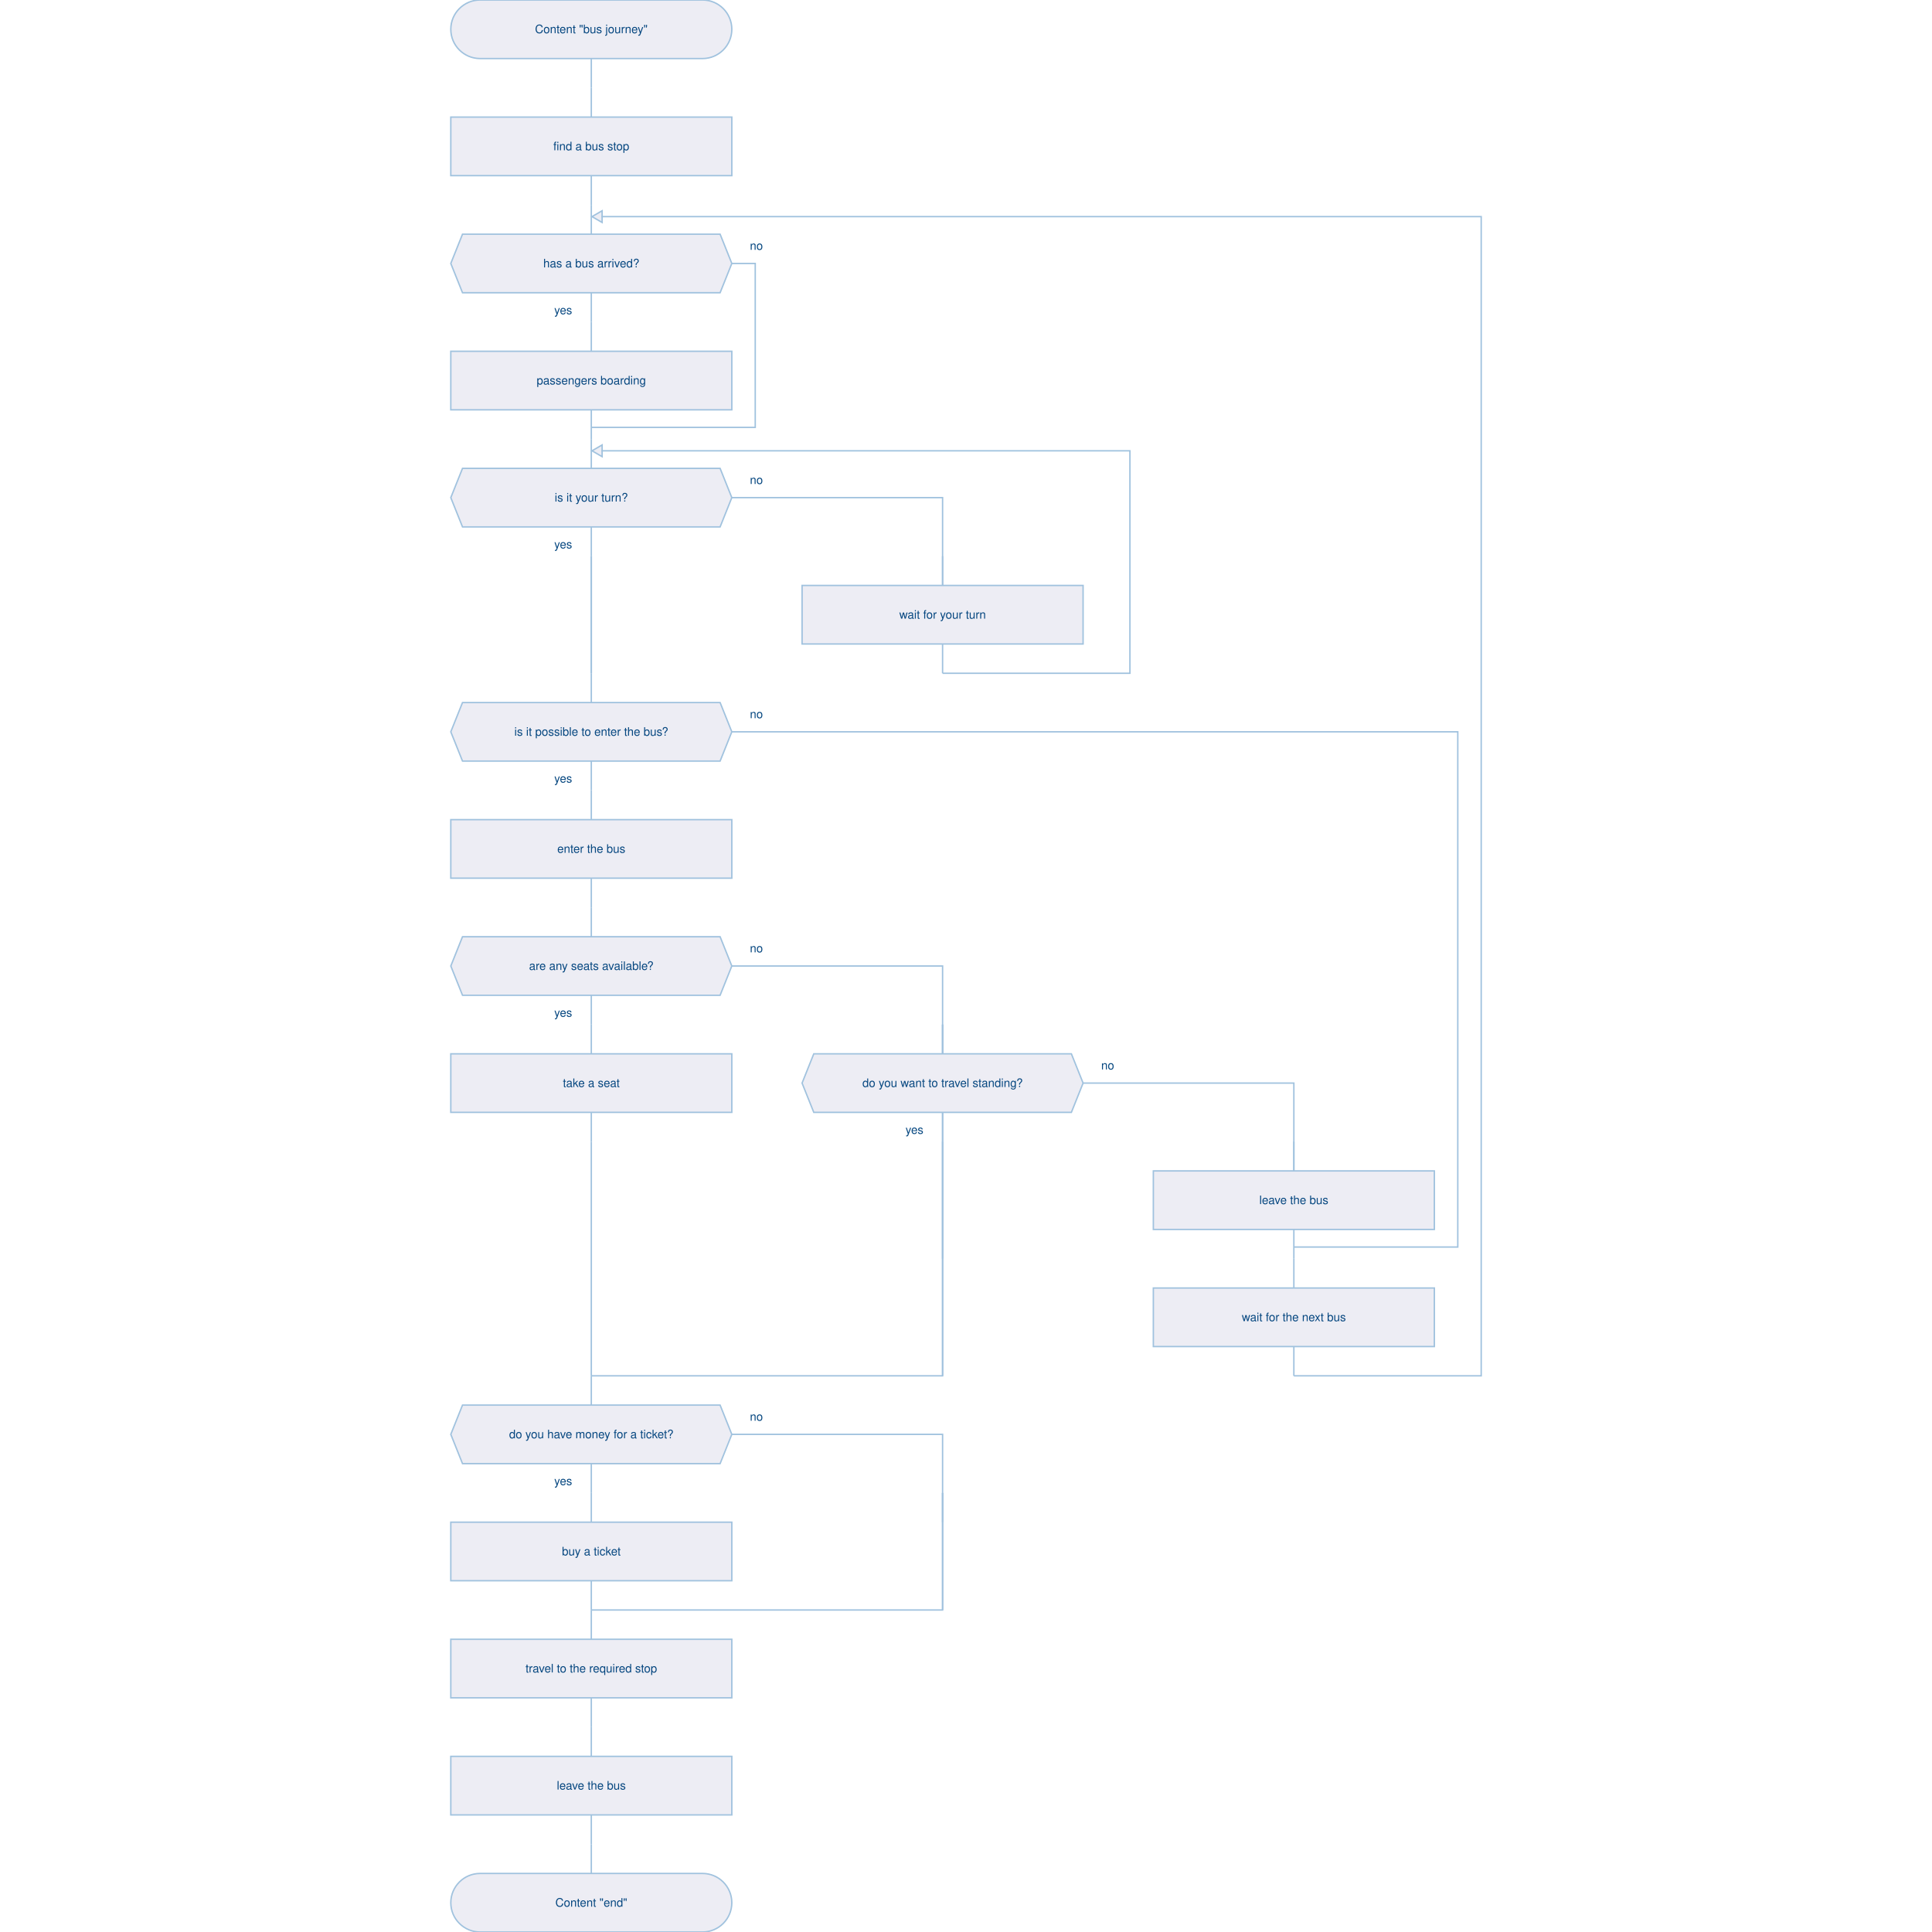
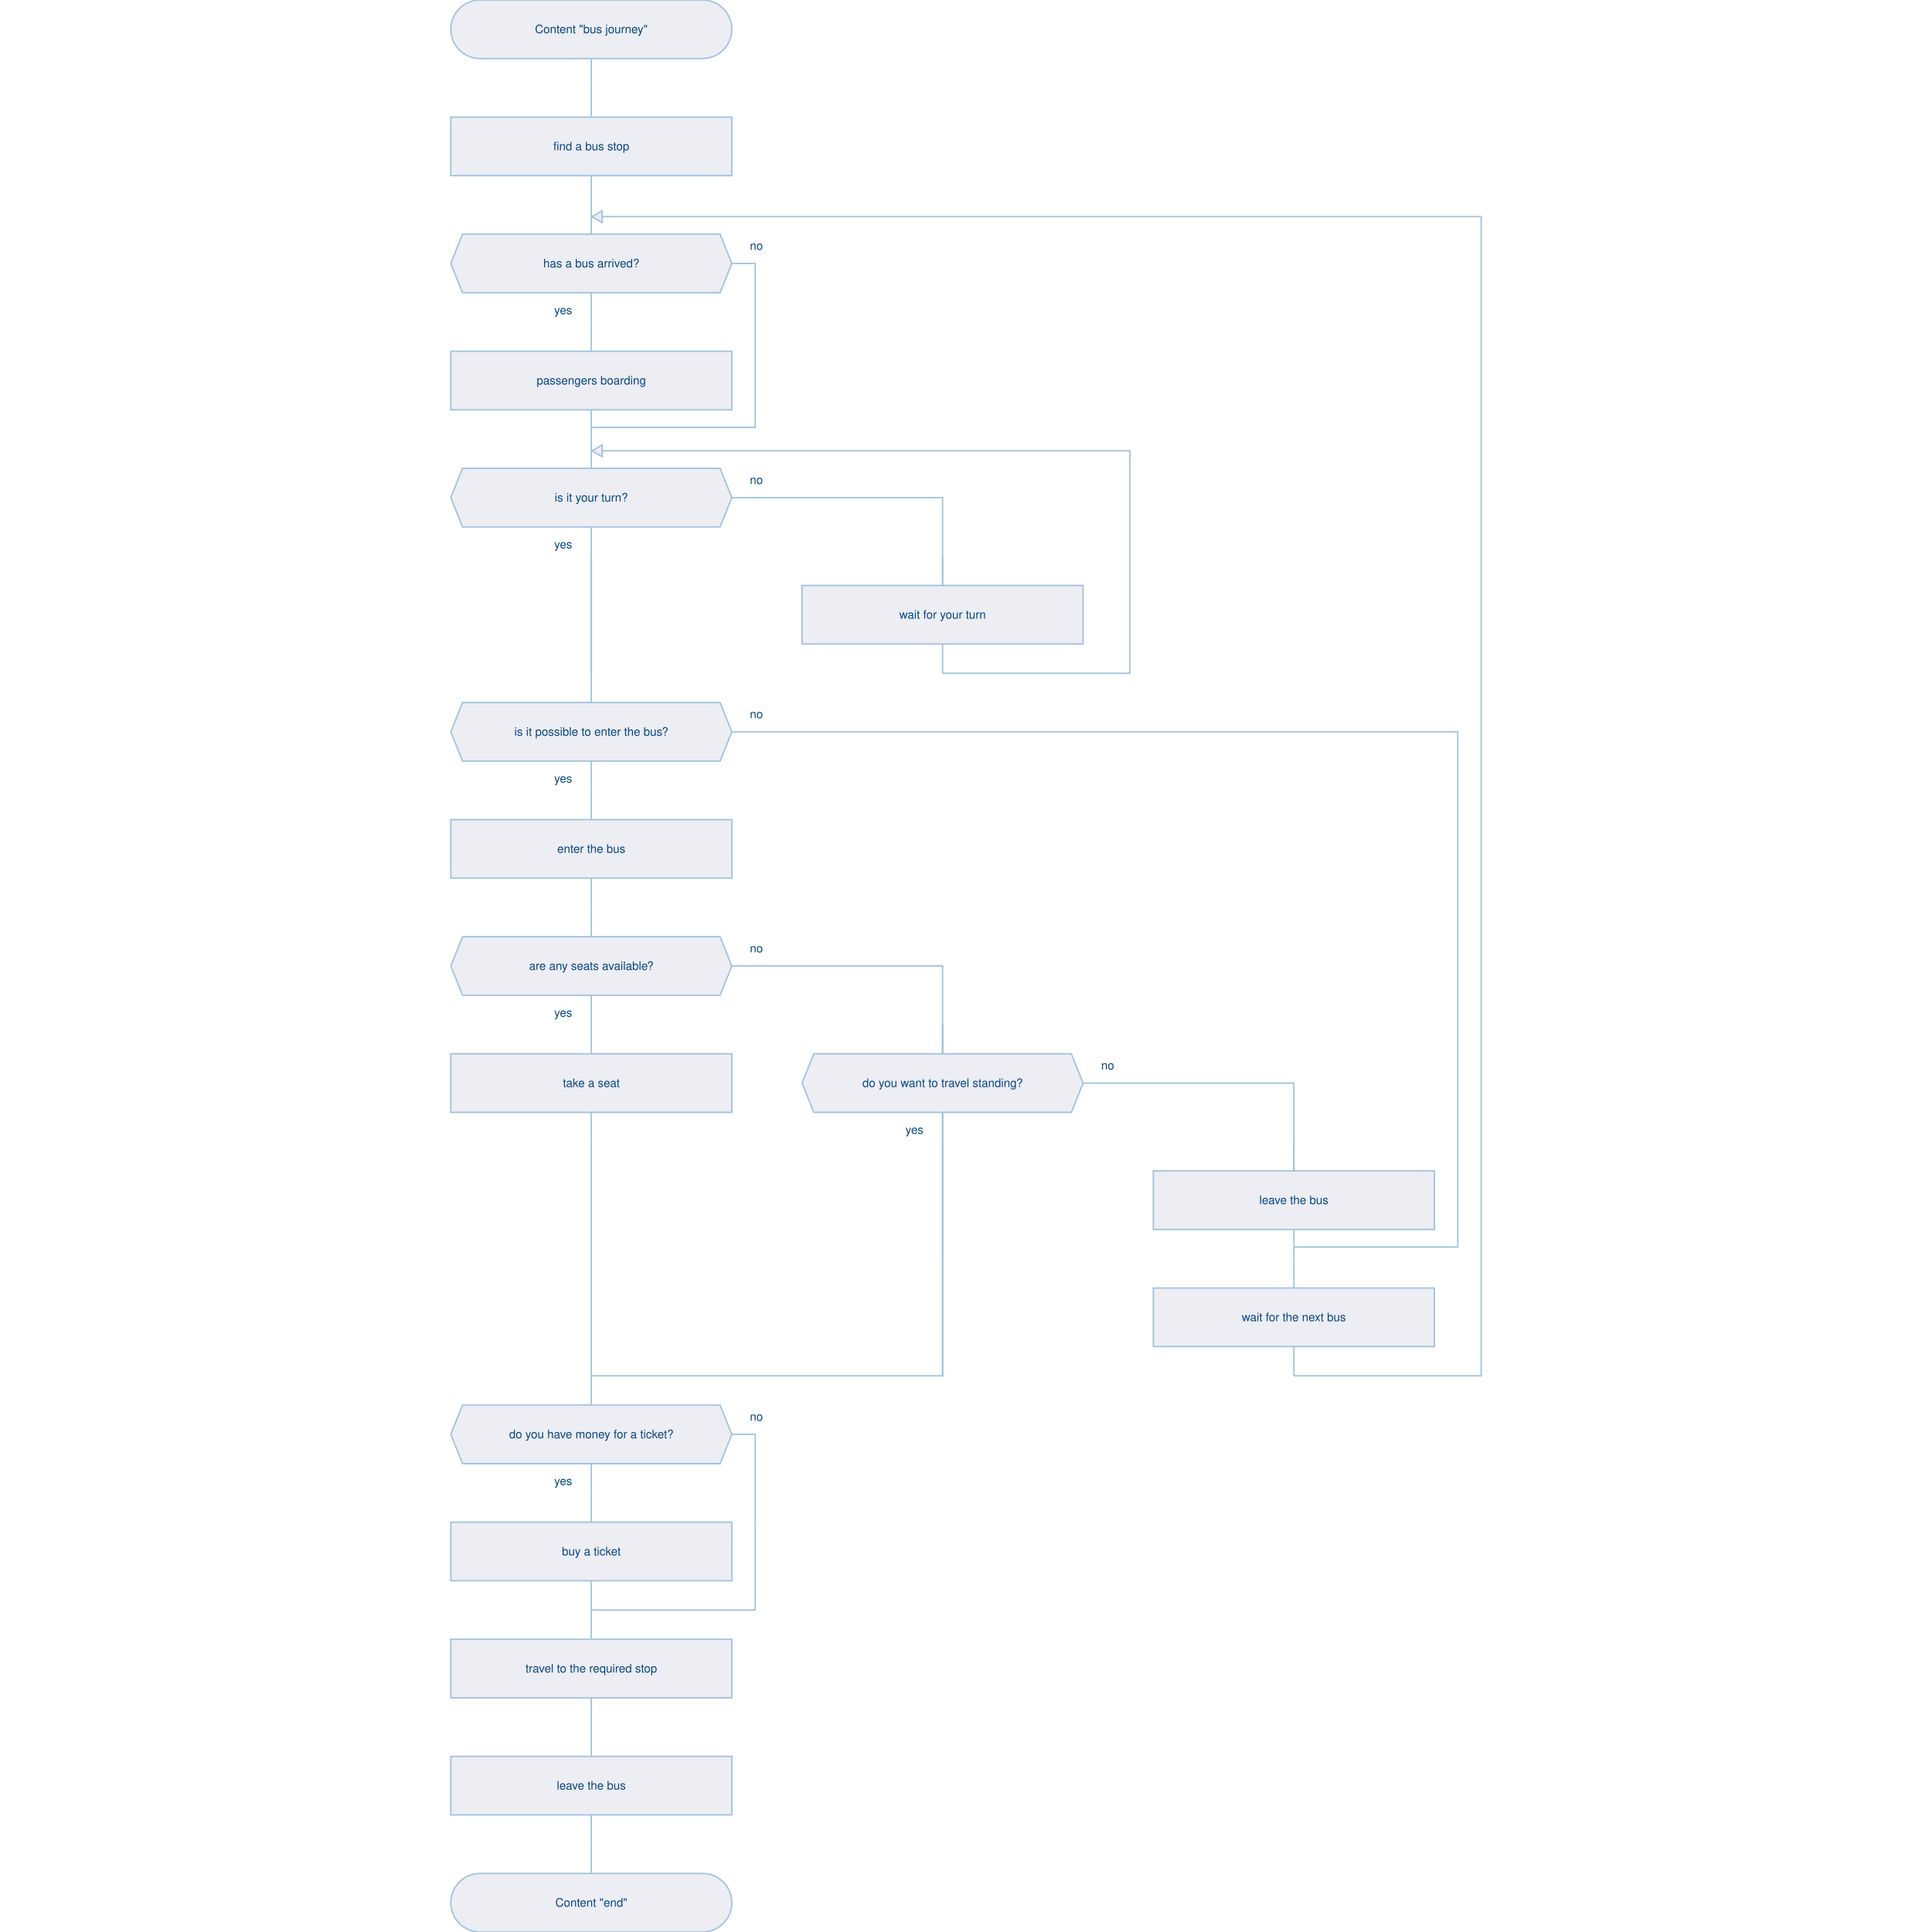
<svg xmlns="http://www.w3.org/2000/svg" font-size="1" viewBox="0.0 0.0 1000.0 1000.0" stroke="rgb(0,0,0)" width="1000" stroke-opacity="1" height="1000" version="1.1">
  <defs />
  <g stroke-linejoin="miter" fill-opacity="1.0" fill="rgb(237,237,244)" stroke="rgb(160,194,222)" stroke-linecap="butt" stroke-miterlimit="10.0" stroke-opacity="1.0" stroke-width="0.73">
    <path d="M 378.788,984.848 h 0 c 0,-8.368 -6.784,-15.152 -15.152 -15.152h -115.151 c -8.368,-0 -15.152,6.784 -15.152 15.152h 0 c -0,8.368 6.784,15.152 15.152 15.152h 115.151 c 8.368,0 15.152,-6.784 15.152 -15.152Z" />
  </g>
  <g stroke-linejoin="miter" fill-opacity="1.0" font-size="6.061px" fill="rgb(6,71,128)" stroke="rgb(0,0,0)" font-weight="300" font-family="helvetica" stroke-linecap="butt" stroke-miterlimit="10.0" stroke-opacity="1.0" stroke-width="2.921">
    <text transform="matrix(1,0,0,1,306.0606,984.8485)" stroke="none" dominant-baseline="middle" text-anchor="middle">Content "end"</text>
  </g>
  <g stroke-linejoin="miter" fill-opacity="0.0" fill="rgb(0,0,0)" stroke="rgb(160,194,222)" stroke-linecap="butt" stroke-miterlimit="10.0" stroke-opacity="1.0" stroke-width="0.73">
    <path d="M 306.061,954.545 v 15.152 " />
  </g>
  <g stroke-linejoin="miter" fill-opacity="1.0" fill="rgb(237,237,244)" stroke="rgb(160,194,222)" stroke-linecap="butt" stroke-miterlimit="10.0" stroke-opacity="1.0" stroke-width="0.73">
    <path d="M 233.333,909.091 h 145.454 v 30.303 h -145.454 v -30.303 Z" />
  </g>
  <g stroke-linejoin="miter" fill-opacity="1.0" font-size="6.061px" fill="rgb(6,71,128)" stroke="rgb(0,0,0)" font-weight="300" font-family="helvetica" stroke-linecap="butt" stroke-miterlimit="10.0" stroke-opacity="1.0" stroke-width="2.921">
    <text transform="matrix(1,0,0,1,306.0606,924.2424)" stroke="none" dominant-baseline="middle" text-anchor="middle">leave the bus</text>
  </g>
  <g stroke-linejoin="miter" fill-opacity="0.0" fill="rgb(0,0,0)" stroke="rgb(160,194,222)" stroke-linecap="butt" stroke-miterlimit="10.0" stroke-opacity="1.0" stroke-width="0.73">
    <path d="M 306.061,939.394 v 15.152 " />
  </g>
  <g stroke-linejoin="miter" fill-opacity="1.0" fill="rgb(237,237,244)" stroke="rgb(160,194,222)" stroke-linecap="butt" stroke-miterlimit="10.0" stroke-opacity="1.0" stroke-width="0.73">
    <path d="M 233.333,848.485 h 145.454 v 30.303 h -145.454 v -30.303 Z" />
  </g>
  <g stroke-linejoin="miter" fill-opacity="1.0" font-size="6.061px" fill="rgb(6,71,128)" stroke="rgb(0,0,0)" font-weight="300" font-family="helvetica" stroke-linecap="butt" stroke-miterlimit="10.0" stroke-opacity="1.0" stroke-width="2.921">
    <text transform="matrix(1,0,0,1,306.0606,863.6364)" stroke="none" dominant-baseline="middle" text-anchor="middle">travel to the required stop</text>
  </g>
  <g stroke-linejoin="miter" fill-opacity="0.0" fill="rgb(0,0,0)" stroke="rgb(160,194,222)" stroke-linecap="butt" stroke-miterlimit="10.0" stroke-opacity="1.0" stroke-width="0.73">
    <path d="M 306.061,878.788 v 15.152 " />
  </g>
  <g stroke-linejoin="miter" fill-opacity="0.0" fill="rgb(0,0,0)" stroke="rgb(160,194,222)" stroke-linecap="butt" stroke-miterlimit="10.0" stroke-opacity="1.0" stroke-width="0.73">
-     <path d="M 487.879,772.727 v 60.606 h -181.818 " />
-   </g>
-   <g stroke-linejoin="miter" fill-opacity="0.0" fill="rgb(0,0,0)" stroke="rgb(160,194,222)" stroke-linecap="butt" stroke-miterlimit="10.0" stroke-opacity="1.0" stroke-width="0.73">
-     <path d="M 487.879,772.727 v 60.606 " />
-   </g>
-   <g stroke-linejoin="miter" fill-opacity="0.0" fill="rgb(0,0,0)" stroke="rgb(160,194,222)" stroke-linecap="butt" stroke-miterlimit="10.0" stroke-opacity="1.0" stroke-width="0.73">
-     <path d="M 378.788,742.424 h 109.091 v 45.455 " />
+     <path d="M 390.909,787.879 v 45.455 h -84.849 " />
+   </g>
+   <g stroke-linejoin="miter" fill-opacity="0.0" fill="rgb(0,0,0)" stroke="rgb(160,194,222)" stroke-linecap="butt" stroke-miterlimit="10.0" stroke-opacity="1.0" stroke-width="0.73">
+     <path d="M 378.788,742.424 h 12.121 v 45.455 " />
  </g>
  <g stroke-linejoin="miter" fill-opacity="0.0" fill="rgb(0,0,0)" stroke="rgb(160,194,222)" stroke-linecap="butt" stroke-miterlimit="10.0" stroke-opacity="1.0" stroke-width="0.73">
    <path d="M 306.061,833.333 h 0 " />
  </g>
  <g stroke-linejoin="miter" fill-opacity="1.0" font-size="6.061px" fill="rgb(6,71,128)" stroke="rgb(0,0,0)" font-weight="300" font-family="helvetica" stroke-linecap="butt" stroke-miterlimit="10.0" stroke-opacity="1.0" stroke-width="2.921">
    <text transform="matrix(1,0,0,1,291.5152,766.6667)" stroke="none" dominant-baseline="middle" text-anchor="middle">yes</text>
  </g>
  <g stroke-linejoin="miter" fill-opacity="1.0" font-size="6.061px" fill="rgb(6,71,128)" stroke="rgb(0,0,0)" font-weight="300" font-family="helvetica" stroke-linecap="butt" stroke-miterlimit="10.0" stroke-opacity="1.0" stroke-width="2.921">
    <text transform="matrix(1,0,0,1,391.5152,733.3333)" stroke="none" dominant-baseline="middle" text-anchor="middle">no</text>
  </g>
  <g stroke-linejoin="miter" fill-opacity="1.0" fill="rgb(237,237,244)" stroke="rgb(160,194,222)" stroke-linecap="butt" stroke-miterlimit="10.0" stroke-opacity="1.0" stroke-width="0.73">
    <path d="M 233.333,787.879 h 145.454 v 30.303 h -145.454 v -30.303 Z" />
  </g>
  <g stroke-linejoin="miter" fill-opacity="1.0" font-size="6.061px" fill="rgb(6,71,128)" stroke="rgb(0,0,0)" font-weight="300" font-family="helvetica" stroke-linecap="butt" stroke-miterlimit="10.0" stroke-opacity="1.0" stroke-width="2.921">
    <text transform="matrix(1,0,0,1,306.0606,803.0303)" stroke="none" dominant-baseline="middle" text-anchor="middle">buy a ticket</text>
  </g>
  <g stroke-linejoin="miter" fill-opacity="0.0" fill="rgb(0,0,0)" stroke="rgb(160,194,222)" stroke-linecap="butt" stroke-miterlimit="10.0" stroke-opacity="1.0" stroke-width="0.73">
    <path d="M 306.061,818.182 v 15.152 " />
  </g>
  <g stroke-linejoin="miter" fill-opacity="0.0" fill="rgb(0,0,0)" stroke="rgb(160,194,222)" stroke-linecap="butt" stroke-miterlimit="10.0" stroke-opacity="1.0" stroke-width="0.73">
    <path d="M 306.061,772.727 v 15.152 " />
  </g>
  <g stroke-linejoin="miter" fill-opacity="1.0" fill="rgb(237,237,244)" stroke="rgb(160,194,222)" stroke-linecap="butt" stroke-miterlimit="10.0" stroke-opacity="1.0" stroke-width="0.73">
    <path d="M 239.394,727.273 h 133.333 l 6.061,15.152 l -6.061,15.152 h -133.333 l -6.061,-15.152 l 6.061,-15.152 Z" />
  </g>
  <g stroke-linejoin="miter" fill-opacity="1.0" font-size="6.061px" fill="rgb(6,71,128)" stroke="rgb(0,0,0)" font-weight="300" font-family="helvetica" stroke-linecap="butt" stroke-miterlimit="10.0" stroke-opacity="1.0" stroke-width="2.921">
    <text transform="matrix(1,0,0,1,306.0606,742.4242)" stroke="none" dominant-baseline="middle" text-anchor="middle">do you have money for a ticket?</text>
  </g>
  <g stroke-linejoin="miter" fill-opacity="0.0" fill="rgb(0,0,0)" stroke="rgb(160,194,222)" stroke-linecap="butt" stroke-miterlimit="10.0" stroke-opacity="1.0" stroke-width="0.73">
    <path d="M 306.061,757.576 v 15.152 " />
  </g>
  <g stroke-linejoin="miter" fill-opacity="0.0" fill="rgb(0,0,0)" stroke="rgb(160,194,222)" stroke-linecap="butt" stroke-miterlimit="10.0" stroke-opacity="1.0" stroke-width="0.73">
    <path d="M 487.879,530.303 v 181.818 h -181.818 " />
  </g>
  <g stroke-linejoin="miter" fill-opacity="1.0" fill="rgb(237,237,244)" stroke="rgb(160,194,222)" stroke-linecap="butt" stroke-miterlimit="10.0" stroke-opacity="1.0" stroke-width="0.73">
    <path d="M 311.659,109.091 l -5.249,3.03 l 5.249,3.03 Z" />
  </g>
  <g stroke-linejoin="miter" fill-opacity="0.0" fill="rgb(0,0,0)" stroke="rgb(160,194,222)" stroke-linecap="butt" stroke-miterlimit="10.0" stroke-opacity="1.0" stroke-width="0.73">
    <path d="M 669.697,712.121 h 96.97 v -600 h -455.333 " />
  </g>
  <g stroke-linejoin="miter" fill-opacity="1.0" fill="rgb(237,237,244)" stroke="rgb(160,194,222)" stroke-linecap="butt" stroke-miterlimit="10.0" stroke-opacity="1.0" stroke-width="0.73">
    <path d="M 596.97,666.667 h 145.454 v 30.303 h -145.454 v -30.303 Z" />
  </g>
  <g stroke-linejoin="miter" fill-opacity="1.0" font-size="6.061px" fill="rgb(6,71,128)" stroke="rgb(0,0,0)" font-weight="300" font-family="helvetica" stroke-linecap="butt" stroke-miterlimit="10.0" stroke-opacity="1.0" stroke-width="2.921">
    <text transform="matrix(1,0,0,1,669.697,681.8182)" stroke="none" dominant-baseline="middle" text-anchor="middle">wait for the next bus</text>
  </g>
  <g stroke-linejoin="miter" fill-opacity="0.0" fill="rgb(0,0,0)" stroke="rgb(160,194,222)" stroke-linecap="butt" stroke-miterlimit="10.0" stroke-opacity="1.0" stroke-width="0.73">
    <path d="M 669.697,696.97 v 15.152 " />
  </g>
  <g stroke-linejoin="miter" fill-opacity="1.0" fill="rgb(237,237,244)" stroke="rgb(160,194,222)" stroke-linecap="butt" stroke-miterlimit="10.0" stroke-opacity="1.0" stroke-width="0.73">
    <path d="M 596.97,606.061 h 145.454 v 30.303 h -145.454 v -30.303 Z" />
  </g>
  <g stroke-linejoin="miter" fill-opacity="1.0" font-size="6.061px" fill="rgb(6,71,128)" stroke="rgb(0,0,0)" font-weight="300" font-family="helvetica" stroke-linecap="butt" stroke-miterlimit="10.0" stroke-opacity="1.0" stroke-width="2.921">
    <text transform="matrix(1,0,0,1,669.697,621.2121)" stroke="none" dominant-baseline="middle" text-anchor="middle">leave the bus</text>
  </g>
  <g stroke-linejoin="miter" fill-opacity="0.0" fill="rgb(0,0,0)" stroke="rgb(160,194,222)" stroke-linecap="butt" stroke-miterlimit="10.0" stroke-opacity="1.0" stroke-width="0.73">
    <path d="M 669.697,636.364 v 15.152 " />
  </g>
  <g stroke-linejoin="miter" fill-opacity="0.0" fill="rgb(0,0,0)" stroke="rgb(160,194,222)" stroke-linecap="butt" stroke-miterlimit="10.0" stroke-opacity="1.0" stroke-width="0.73">
    <path d="M 669.697,590.909 v 15.152 " />
  </g>
  <g stroke-linejoin="miter" fill-opacity="0.0" fill="rgb(0,0,0)" stroke="rgb(160,194,222)" stroke-linecap="butt" stroke-miterlimit="10.0" stroke-opacity="1.0" stroke-width="0.73">
    <path d="M 669.697,651.515 v 15.152 " />
  </g>
  <g stroke-linejoin="miter" fill-opacity="0.0" fill="rgb(0,0,0)" stroke="rgb(160,194,222)" stroke-linecap="butt" stroke-miterlimit="10.0" stroke-opacity="1.0" stroke-width="0.73">
    <path d="M 560.606,560.606 h 109.091 v 45.455 " />
  </g>
  <g stroke-linejoin="miter" fill-opacity="0.0" fill="rgb(0,0,0)" stroke="rgb(160,194,222)" stroke-linecap="butt" stroke-miterlimit="10.0" stroke-opacity="1.0" stroke-width="0.73">
    <path d="M 487.879,590.909 v 121.212 " />
  </g>
  <g stroke-linejoin="miter" fill-opacity="1.0" font-size="6.061px" fill="rgb(6,71,128)" stroke="rgb(0,0,0)" font-weight="300" font-family="helvetica" stroke-linecap="butt" stroke-miterlimit="10.0" stroke-opacity="1.0" stroke-width="2.921">
    <text transform="matrix(1,0,0,1,473.3333,584.8485)" stroke="none" dominant-baseline="middle" text-anchor="middle">yes</text>
  </g>
  <g stroke-linejoin="miter" fill-opacity="1.0" font-size="6.061px" fill="rgb(6,71,128)" stroke="rgb(0,0,0)" font-weight="300" font-family="helvetica" stroke-linecap="butt" stroke-miterlimit="10.0" stroke-opacity="1.0" stroke-width="2.921">
    <text transform="matrix(1,0,0,1,573.3333,551.5152)" stroke="none" dominant-baseline="middle" text-anchor="middle">no</text>
  </g>
  <g stroke-linejoin="miter" fill-opacity="0.0" fill="rgb(0,0,0)" stroke="rgb(160,194,222)" stroke-linecap="butt" stroke-miterlimit="10.0" stroke-opacity="1.0" stroke-width="0.73">
    <path d="M 487.879,590.909 v 60.606 " />
  </g>
  <g stroke-linejoin="miter" fill-opacity="1.0" fill="rgb(237,237,244)" stroke="rgb(160,194,222)" stroke-linecap="butt" stroke-miterlimit="10.0" stroke-opacity="1.0" stroke-width="0.73">
    <path d="M 421.212,545.455 h 133.333 l 6.061,15.152 l -6.061,15.152 h -133.333 l -6.061,-15.152 l 6.061,-15.152 Z" />
  </g>
  <g stroke-linejoin="miter" fill-opacity="1.0" font-size="6.061px" fill="rgb(6,71,128)" stroke="rgb(0,0,0)" font-weight="300" font-family="helvetica" stroke-linecap="butt" stroke-miterlimit="10.0" stroke-opacity="1.0" stroke-width="2.921">
    <text transform="matrix(1,0,0,1,487.8788,560.6061)" stroke="none" dominant-baseline="middle" text-anchor="middle">do you want to travel standing?</text>
  </g>
  <g stroke-linejoin="miter" fill-opacity="0.0" fill="rgb(0,0,0)" stroke="rgb(160,194,222)" stroke-linecap="butt" stroke-miterlimit="10.0" stroke-opacity="1.0" stroke-width="0.73">
    <path d="M 487.879,575.758 v 15.152 " />
  </g>
  <g stroke-linejoin="miter" fill-opacity="0.0" fill="rgb(0,0,0)" stroke="rgb(160,194,222)" stroke-linecap="butt" stroke-miterlimit="10.0" stroke-opacity="1.0" stroke-width="0.73">
    <path d="M 487.879,530.303 v 15.152 " />
  </g>
  <g stroke-linejoin="miter" fill-opacity="0.0" fill="rgb(0,0,0)" stroke="rgb(160,194,222)" stroke-linecap="butt" stroke-miterlimit="10.0" stroke-opacity="1.0" stroke-width="0.73">
    <path d="M 378.788,500 h 109.091 v 45.455 " />
  </g>
  <g stroke-linejoin="miter" fill-opacity="0.0" fill="rgb(0,0,0)" stroke="rgb(160,194,222)" stroke-linecap="butt" stroke-miterlimit="10.0" stroke-opacity="1.0" stroke-width="0.73">
    <path d="M 306.061,590.909 v 121.212 " />
  </g>
  <g stroke-linejoin="miter" fill-opacity="1.0" font-size="6.061px" fill="rgb(6,71,128)" stroke="rgb(0,0,0)" font-weight="300" font-family="helvetica" stroke-linecap="butt" stroke-miterlimit="10.0" stroke-opacity="1.0" stroke-width="2.921">
    <text transform="matrix(1,0,0,1,291.5152,524.2424)" stroke="none" dominant-baseline="middle" text-anchor="middle">yes</text>
  </g>
  <g stroke-linejoin="miter" fill-opacity="1.0" font-size="6.061px" fill="rgb(6,71,128)" stroke="rgb(0,0,0)" font-weight="300" font-family="helvetica" stroke-linecap="butt" stroke-miterlimit="10.0" stroke-opacity="1.0" stroke-width="2.921">
    <text transform="matrix(1,0,0,1,391.5152,490.9091)" stroke="none" dominant-baseline="middle" text-anchor="middle">no</text>
  </g>
  <g stroke-linejoin="miter" fill-opacity="1.0" fill="rgb(237,237,244)" stroke="rgb(160,194,222)" stroke-linecap="butt" stroke-miterlimit="10.0" stroke-opacity="1.0" stroke-width="0.73">
    <path d="M 233.333,545.455 h 145.454 v 30.303 h -145.454 v -30.303 Z" />
  </g>
  <g stroke-linejoin="miter" fill-opacity="1.0" font-size="6.061px" fill="rgb(6,71,128)" stroke="rgb(0,0,0)" font-weight="300" font-family="helvetica" stroke-linecap="butt" stroke-miterlimit="10.0" stroke-opacity="1.0" stroke-width="2.921">
    <text transform="matrix(1,0,0,1,306.0606,560.6061)" stroke="none" dominant-baseline="middle" text-anchor="middle">take a seat</text>
  </g>
  <g stroke-linejoin="miter" fill-opacity="0.0" fill="rgb(0,0,0)" stroke="rgb(160,194,222)" stroke-linecap="butt" stroke-miterlimit="10.0" stroke-opacity="1.0" stroke-width="0.73">
    <path d="M 306.061,575.758 v 15.152 " />
  </g>
  <g stroke-linejoin="miter" fill-opacity="0.0" fill="rgb(0,0,0)" stroke="rgb(160,194,222)" stroke-linecap="butt" stroke-miterlimit="10.0" stroke-opacity="1.0" stroke-width="0.73">
    <path d="M 306.061,530.303 v 15.152 " />
  </g>
  <g stroke-linejoin="miter" fill-opacity="1.0" fill="rgb(237,237,244)" stroke="rgb(160,194,222)" stroke-linecap="butt" stroke-miterlimit="10.0" stroke-opacity="1.0" stroke-width="0.73">
    <path d="M 239.394,484.849 h 133.333 l 6.061,15.152 l -6.061,15.152 h -133.333 l -6.061,-15.152 l 6.061,-15.152 Z" />
  </g>
  <g stroke-linejoin="miter" fill-opacity="1.0" font-size="6.061px" fill="rgb(6,71,128)" stroke="rgb(0,0,0)" font-weight="300" font-family="helvetica" stroke-linecap="butt" stroke-miterlimit="10.0" stroke-opacity="1.0" stroke-width="2.921">
    <text transform="matrix(1,0,0,1,306.0606,500)" stroke="none" dominant-baseline="middle" text-anchor="middle">are any seats available?</text>
  </g>
  <g stroke-linejoin="miter" fill-opacity="0.0" fill="rgb(0,0,0)" stroke="rgb(160,194,222)" stroke-linecap="butt" stroke-miterlimit="10.0" stroke-opacity="1.0" stroke-width="0.73">
    <path d="M 306.061,515.152 v 15.152 " />
  </g>
  <g stroke-linejoin="miter" fill-opacity="0.0" fill="rgb(0,0,0)" stroke="rgb(160,194,222)" stroke-linecap="butt" stroke-miterlimit="10.0" stroke-opacity="1.0" stroke-width="0.73">
    <path d="M 378.788,378.788 h 375.758 v 266.667 h -84.849 " />
  </g>
  <g stroke-linejoin="miter" fill-opacity="0.0" fill="rgb(0,0,0)" stroke="rgb(160,194,222)" stroke-linecap="butt" stroke-miterlimit="10.0" stroke-opacity="1.0" stroke-width="0.73">
    <path d="M 306.061,469.697 h 0 " />
  </g>
  <g stroke-linejoin="miter" fill-opacity="1.0" font-size="6.061px" fill="rgb(6,71,128)" stroke="rgb(0,0,0)" font-weight="300" font-family="helvetica" stroke-linecap="butt" stroke-miterlimit="10.0" stroke-opacity="1.0" stroke-width="2.921">
    <text transform="matrix(1,0,0,1,291.5152,403.0303)" stroke="none" dominant-baseline="middle" text-anchor="middle">yes</text>
  </g>
  <g stroke-linejoin="miter" fill-opacity="1.0" font-size="6.061px" fill="rgb(6,71,128)" stroke="rgb(0,0,0)" font-weight="300" font-family="helvetica" stroke-linecap="butt" stroke-miterlimit="10.0" stroke-opacity="1.0" stroke-width="2.921">
    <text transform="matrix(1,0,0,1,391.5152,369.697)" stroke="none" dominant-baseline="middle" text-anchor="middle">no</text>
  </g>
  <g stroke-linejoin="miter" fill-opacity="1.0" fill="rgb(237,237,244)" stroke="rgb(160,194,222)" stroke-linecap="butt" stroke-miterlimit="10.0" stroke-opacity="1.0" stroke-width="0.73">
    <path d="M 233.333,424.242 h 145.454 v 30.303 h -145.454 v -30.303 Z" />
  </g>
  <g stroke-linejoin="miter" fill-opacity="1.0" font-size="6.061px" fill="rgb(6,71,128)" stroke="rgb(0,0,0)" font-weight="300" font-family="helvetica" stroke-linecap="butt" stroke-miterlimit="10.0" stroke-opacity="1.0" stroke-width="2.921">
    <text transform="matrix(1,0,0,1,306.0606,439.3939)" stroke="none" dominant-baseline="middle" text-anchor="middle">enter the bus</text>
  </g>
  <g stroke-linejoin="miter" fill-opacity="0.0" fill="rgb(0,0,0)" stroke="rgb(160,194,222)" stroke-linecap="butt" stroke-miterlimit="10.0" stroke-opacity="1.0" stroke-width="0.73">
    <path d="M 306.061,454.546 v 15.152 " />
  </g>
  <g stroke-linejoin="miter" fill-opacity="0.0" fill="rgb(0,0,0)" stroke="rgb(160,194,222)" stroke-linecap="butt" stroke-miterlimit="10.0" stroke-opacity="1.0" stroke-width="0.73">
    <path d="M 306.061,409.091 v 15.152 " />
  </g>
  <g stroke-linejoin="miter" fill-opacity="1.0" fill="rgb(237,237,244)" stroke="rgb(160,194,222)" stroke-linecap="butt" stroke-miterlimit="10.0" stroke-opacity="1.0" stroke-width="0.73">
    <path d="M 239.394,363.636 h 133.333 l 6.061,15.152 l -6.061,15.152 h -133.333 l -6.061,-15.152 l 6.061,-15.152 Z" />
  </g>
  <g stroke-linejoin="miter" fill-opacity="1.0" font-size="6.061px" fill="rgb(6,71,128)" stroke="rgb(0,0,0)" font-weight="300" font-family="helvetica" stroke-linecap="butt" stroke-miterlimit="10.0" stroke-opacity="1.0" stroke-width="2.921">
    <text transform="matrix(1,0,0,1,306.0606,378.7879)" stroke="none" dominant-baseline="middle" text-anchor="middle">is it possible to enter the bus?</text>
  </g>
  <g stroke-linejoin="miter" fill-opacity="0.0" fill="rgb(0,0,0)" stroke="rgb(160,194,222)" stroke-linecap="butt" stroke-miterlimit="10.0" stroke-opacity="1.0" stroke-width="0.73">
    <path d="M 306.061,393.939 v 15.152 " />
  </g>
  <g stroke-linejoin="miter" fill-opacity="1.0" fill="rgb(237,237,244)" stroke="rgb(160,194,222)" stroke-linecap="butt" stroke-miterlimit="10.0" stroke-opacity="1.0" stroke-width="0.73">
    <path d="M 311.659,230.303 l -5.249,3.03 l 5.249,3.03 Z" />
  </g>
  <g stroke-linejoin="miter" fill-opacity="0.0" fill="rgb(0,0,0)" stroke="rgb(160,194,222)" stroke-linecap="butt" stroke-miterlimit="10.0" stroke-opacity="1.0" stroke-width="0.73">
    <path d="M 487.879,348.485 h 96.97 v -115.151 h -273.515 " />
  </g>
  <g stroke-linejoin="miter" fill-opacity="1.0" fill="rgb(237,237,244)" stroke="rgb(160,194,222)" stroke-linecap="butt" stroke-miterlimit="10.0" stroke-opacity="1.0" stroke-width="0.73">
    <path d="M 415.151,303.03 h 145.454 v 30.303 h -145.454 v -30.303 Z" />
  </g>
  <g stroke-linejoin="miter" fill-opacity="1.0" font-size="6.061px" fill="rgb(6,71,128)" stroke="rgb(0,0,0)" font-weight="300" font-family="helvetica" stroke-linecap="butt" stroke-miterlimit="10.0" stroke-opacity="1.0" stroke-width="2.921">
    <text transform="matrix(1,0,0,1,487.8788,318.1818)" stroke="none" dominant-baseline="middle" text-anchor="middle">wait for your turn</text>
  </g>
  <g stroke-linejoin="miter" fill-opacity="0.0" fill="rgb(0,0,0)" stroke="rgb(160,194,222)" stroke-linecap="butt" stroke-miterlimit="10.0" stroke-opacity="1.0" stroke-width="0.73">
    <path d="M 487.879,333.333 v 15.152 " />
  </g>
  <g stroke-linejoin="miter" fill-opacity="0.0" fill="rgb(0,0,0)" stroke="rgb(160,194,222)" stroke-linecap="butt" stroke-miterlimit="10.0" stroke-opacity="1.0" stroke-width="0.73">
    <path d="M 487.879,287.879 v 15.152 " />
  </g>
  <g stroke-linejoin="miter" fill-opacity="0.0" fill="rgb(0,0,0)" stroke="rgb(160,194,222)" stroke-linecap="butt" stroke-miterlimit="10.0" stroke-opacity="1.0" stroke-width="0.73">
    <path d="M 378.788,257.576 h 109.091 v 45.455 " />
  </g>
  <g stroke-linejoin="miter" fill-opacity="0.0" fill="rgb(0,0,0)" stroke="rgb(160,194,222)" stroke-linecap="butt" stroke-miterlimit="10.0" stroke-opacity="1.0" stroke-width="0.73">
    <path d="M 306.061,287.879 v 60.606 " />
  </g>
  <g stroke-linejoin="miter" fill-opacity="1.0" font-size="6.061px" fill="rgb(6,71,128)" stroke="rgb(0,0,0)" font-weight="300" font-family="helvetica" stroke-linecap="butt" stroke-miterlimit="10.0" stroke-opacity="1.0" stroke-width="2.921">
    <text transform="matrix(1,0,0,1,291.5152,281.8182)" stroke="none" dominant-baseline="middle" text-anchor="middle">yes</text>
  </g>
  <g stroke-linejoin="miter" fill-opacity="1.0" font-size="6.061px" fill="rgb(6,71,128)" stroke="rgb(0,0,0)" font-weight="300" font-family="helvetica" stroke-linecap="butt" stroke-miterlimit="10.0" stroke-opacity="1.0" stroke-width="2.921">
    <text transform="matrix(1,0,0,1,391.5152,248.4848)" stroke="none" dominant-baseline="middle" text-anchor="middle">no</text>
  </g>
  <g stroke-linejoin="miter" fill-opacity="0.0" fill="rgb(0,0,0)" stroke="rgb(160,194,222)" stroke-linecap="butt" stroke-miterlimit="10.0" stroke-opacity="1.0" stroke-width="0.73">
    <path d="M 306.061,287.879 v 60.606 " />
  </g>
  <g stroke-linejoin="miter" fill-opacity="1.0" fill="rgb(237,237,244)" stroke="rgb(160,194,222)" stroke-linecap="butt" stroke-miterlimit="10.0" stroke-opacity="1.0" stroke-width="0.73">
    <path d="M 239.394,242.424 h 133.333 l 6.061,15.152 l -6.061,15.152 h -133.333 l -6.061,-15.152 l 6.061,-15.152 Z" />
  </g>
  <g stroke-linejoin="miter" fill-opacity="1.0" font-size="6.061px" fill="rgb(6,71,128)" stroke="rgb(0,0,0)" font-weight="300" font-family="helvetica" stroke-linecap="butt" stroke-miterlimit="10.0" stroke-opacity="1.0" stroke-width="2.921">
    <text transform="matrix(1,0,0,1,306.0606,257.5758)" stroke="none" dominant-baseline="middle" text-anchor="middle">is it your turn?</text>
  </g>
  <g stroke-linejoin="miter" fill-opacity="0.0" fill="rgb(0,0,0)" stroke="rgb(160,194,222)" stroke-linecap="butt" stroke-miterlimit="10.0" stroke-opacity="1.0" stroke-width="0.73">
    <path d="M 306.061,272.727 v 15.152 " />
  </g>
  <g stroke-linejoin="miter" fill-opacity="0.0" fill="rgb(0,0,0)" stroke="rgb(160,194,222)" stroke-linecap="butt" stroke-miterlimit="10.0" stroke-opacity="1.0" stroke-width="0.73">
    <path d="M 378.788,136.364 h 12.121 v 84.849 h -84.849 " />
  </g>
  <g stroke-linejoin="miter" fill-opacity="0.0" fill="rgb(0,0,0)" stroke="rgb(160,194,222)" stroke-linecap="butt" stroke-miterlimit="10.0" stroke-opacity="1.0" stroke-width="0.73">
    <path d="M 306.061,227.273 h 0 " />
  </g>
  <g stroke-linejoin="miter" fill-opacity="1.0" font-size="6.061px" fill="rgb(6,71,128)" stroke="rgb(0,0,0)" font-weight="300" font-family="helvetica" stroke-linecap="butt" stroke-miterlimit="10.0" stroke-opacity="1.0" stroke-width="2.921">
    <text transform="matrix(1,0,0,1,291.5152,160.6061)" stroke="none" dominant-baseline="middle" text-anchor="middle">yes</text>
  </g>
  <g stroke-linejoin="miter" fill-opacity="1.0" font-size="6.061px" fill="rgb(6,71,128)" stroke="rgb(0,0,0)" font-weight="300" font-family="helvetica" stroke-linecap="butt" stroke-miterlimit="10.0" stroke-opacity="1.0" stroke-width="2.921">
    <text transform="matrix(1,0,0,1,391.5152,127.2727)" stroke="none" dominant-baseline="middle" text-anchor="middle">no</text>
  </g>
  <g stroke-linejoin="miter" fill-opacity="1.0" fill="rgb(237,237,244)" stroke="rgb(160,194,222)" stroke-linecap="butt" stroke-miterlimit="10.0" stroke-opacity="1.0" stroke-width="0.73">
    <path d="M 233.333,181.818 h 145.454 v 30.303 h -145.454 v -30.303 Z" />
  </g>
  <g stroke-linejoin="miter" fill-opacity="1.0" font-size="6.061px" fill="rgb(6,71,128)" stroke="rgb(0,0,0)" font-weight="300" font-family="helvetica" stroke-linecap="butt" stroke-miterlimit="10.0" stroke-opacity="1.0" stroke-width="2.921">
    <text transform="matrix(1,0,0,1,306.0606,196.9697)" stroke="none" dominant-baseline="middle" text-anchor="middle">passengers boarding</text>
  </g>
  <g stroke-linejoin="miter" fill-opacity="0.0" fill="rgb(0,0,0)" stroke="rgb(160,194,222)" stroke-linecap="butt" stroke-miterlimit="10.0" stroke-opacity="1.0" stroke-width="0.73">
    <path d="M 306.061,212.121 v 15.152 " />
  </g>
  <g stroke-linejoin="miter" fill-opacity="0.0" fill="rgb(0,0,0)" stroke="rgb(160,194,222)" stroke-linecap="butt" stroke-miterlimit="10.0" stroke-opacity="1.0" stroke-width="0.73">
    <path d="M 306.061,166.667 v 15.152 " />
  </g>
  <g stroke-linejoin="miter" fill-opacity="1.0" fill="rgb(237,237,244)" stroke="rgb(160,194,222)" stroke-linecap="butt" stroke-miterlimit="10.0" stroke-opacity="1.0" stroke-width="0.73">
    <path d="M 239.394,121.212 h 133.333 l 6.061,15.152 l -6.061,15.152 h -133.333 l -6.061,-15.152 l 6.061,-15.152 Z" />
  </g>
  <g stroke-linejoin="miter" fill-opacity="1.0" font-size="6.061px" fill="rgb(6,71,128)" stroke="rgb(0,0,0)" font-weight="300" font-family="helvetica" stroke-linecap="butt" stroke-miterlimit="10.0" stroke-opacity="1.0" stroke-width="2.921">
    <text transform="matrix(1,0,0,1,306.0606,136.3636)" stroke="none" dominant-baseline="middle" text-anchor="middle">has a bus arrived?</text>
  </g>
  <g stroke-linejoin="miter" fill-opacity="0.0" fill="rgb(0,0,0)" stroke="rgb(160,194,222)" stroke-linecap="butt" stroke-miterlimit="10.0" stroke-opacity="1.0" stroke-width="0.73">
    <path d="M 306.061,151.515 v 15.152 " />
  </g>
  <g stroke-linejoin="miter" fill-opacity="1.0" fill="rgb(237,237,244)" stroke="rgb(160,194,222)" stroke-linecap="butt" stroke-miterlimit="10.0" stroke-opacity="1.0" stroke-width="0.73">
    <path d="M 233.333,60.606 h 145.454 v 30.303 h -145.454 v -30.303 Z" />
  </g>
  <g stroke-linejoin="miter" fill-opacity="1.0" font-size="6.061px" fill="rgb(6,71,128)" stroke="rgb(0,0,0)" font-weight="300" font-family="helvetica" stroke-linecap="butt" stroke-miterlimit="10.0" stroke-opacity="1.0" stroke-width="2.921">
    <text transform="matrix(1,0,0,1,306.0606,75.7576)" stroke="none" dominant-baseline="middle" text-anchor="middle">find a bus stop</text>
  </g>
  <g stroke-linejoin="miter" fill-opacity="0.0" fill="rgb(0,0,0)" stroke="rgb(160,194,222)" stroke-linecap="butt" stroke-miterlimit="10.0" stroke-opacity="1.0" stroke-width="0.73">
    <path d="M 306.061,90.909 v 15.152 " />
  </g>
  <g stroke-linejoin="miter" fill-opacity="0.0" fill="rgb(0,0,0)" stroke="rgb(160,194,222)" stroke-linecap="butt" stroke-miterlimit="10.0" stroke-opacity="1.0" stroke-width="0.73">
    <path d="M 306.061,45.455 v 15.152 " />
  </g>
  <g stroke-linejoin="miter" fill-opacity="0.0" fill="rgb(0,0,0)" stroke="rgb(160,194,222)" stroke-linecap="butt" stroke-miterlimit="10.0" stroke-opacity="1.0" stroke-width="0.73">
    <path d="M 306.061,106.061 v 15.152 " />
  </g>
  <g stroke-linejoin="miter" fill-opacity="0.0" fill="rgb(0,0,0)" stroke="rgb(160,194,222)" stroke-linecap="butt" stroke-miterlimit="10.0" stroke-opacity="1.0" stroke-width="0.73">
    <path d="M 306.061,227.273 v 15.152 " />
  </g>
  <g stroke-linejoin="miter" fill-opacity="0.0" fill="rgb(0,0,0)" stroke="rgb(160,194,222)" stroke-linecap="butt" stroke-miterlimit="10.0" stroke-opacity="1.0" stroke-width="0.73">
    <path d="M 306.061,348.485 v 15.152 " />
  </g>
  <g stroke-linejoin="miter" fill-opacity="0.0" fill="rgb(0,0,0)" stroke="rgb(160,194,222)" stroke-linecap="butt" stroke-miterlimit="10.0" stroke-opacity="1.0" stroke-width="0.73">
    <path d="M 306.061,469.697 v 15.152 " />
  </g>
  <g stroke-linejoin="miter" fill-opacity="0.0" fill="rgb(0,0,0)" stroke="rgb(160,194,222)" stroke-linecap="butt" stroke-miterlimit="10.0" stroke-opacity="1.0" stroke-width="0.73">
    <path d="M 306.061,712.121 v 15.152 " />
  </g>
  <g stroke-linejoin="miter" fill-opacity="0.0" fill="rgb(0,0,0)" stroke="rgb(160,194,222)" stroke-linecap="butt" stroke-miterlimit="10.0" stroke-opacity="1.0" stroke-width="0.73">
    <path d="M 306.061,833.333 v 15.152 " />
  </g>
  <g stroke-linejoin="miter" fill-opacity="0.0" fill="rgb(0,0,0)" stroke="rgb(160,194,222)" stroke-linecap="butt" stroke-miterlimit="10.0" stroke-opacity="1.0" stroke-width="0.73">
    <path d="M 306.061,893.939 v 15.152 " />
  </g>
  <g stroke-linejoin="miter" fill-opacity="0.0" fill="rgb(0,0,0)" stroke="rgb(160,194,222)" stroke-linecap="butt" stroke-miterlimit="10.0" stroke-opacity="1.0" stroke-width="0.73">
    <path d="M 306.061,30.303 v 15.152 " />
  </g>
  <g stroke-linejoin="miter" fill-opacity="1.0" fill="rgb(237,237,244)" stroke="rgb(160,194,222)" stroke-linecap="butt" stroke-miterlimit="10.0" stroke-opacity="1.0" stroke-width="0.73">
    <path d="M 378.788,15.152 h 0 c 0,-8.368 -6.784,-15.152 -15.152 -15.152h -115.151 c -8.368,-0 -15.152,6.784 -15.152 15.152h 0 c -0,8.368 6.784,15.152 15.152 15.152h 115.151 c 8.368,0 15.152,-6.784 15.152 -15.152Z" />
  </g>
  <g stroke-linejoin="miter" fill-opacity="1.0" font-size="6.061px" fill="rgb(6,71,128)" stroke="rgb(0,0,0)" font-weight="300" font-family="helvetica" stroke-linecap="butt" stroke-miterlimit="10.0" stroke-opacity="1.0" stroke-width="2.921">
    <text transform="matrix(1,0,0,1,306.0606,15.1515)" stroke="none" dominant-baseline="middle" text-anchor="middle">Content "bus journey"</text>
  </g>
</svg>
